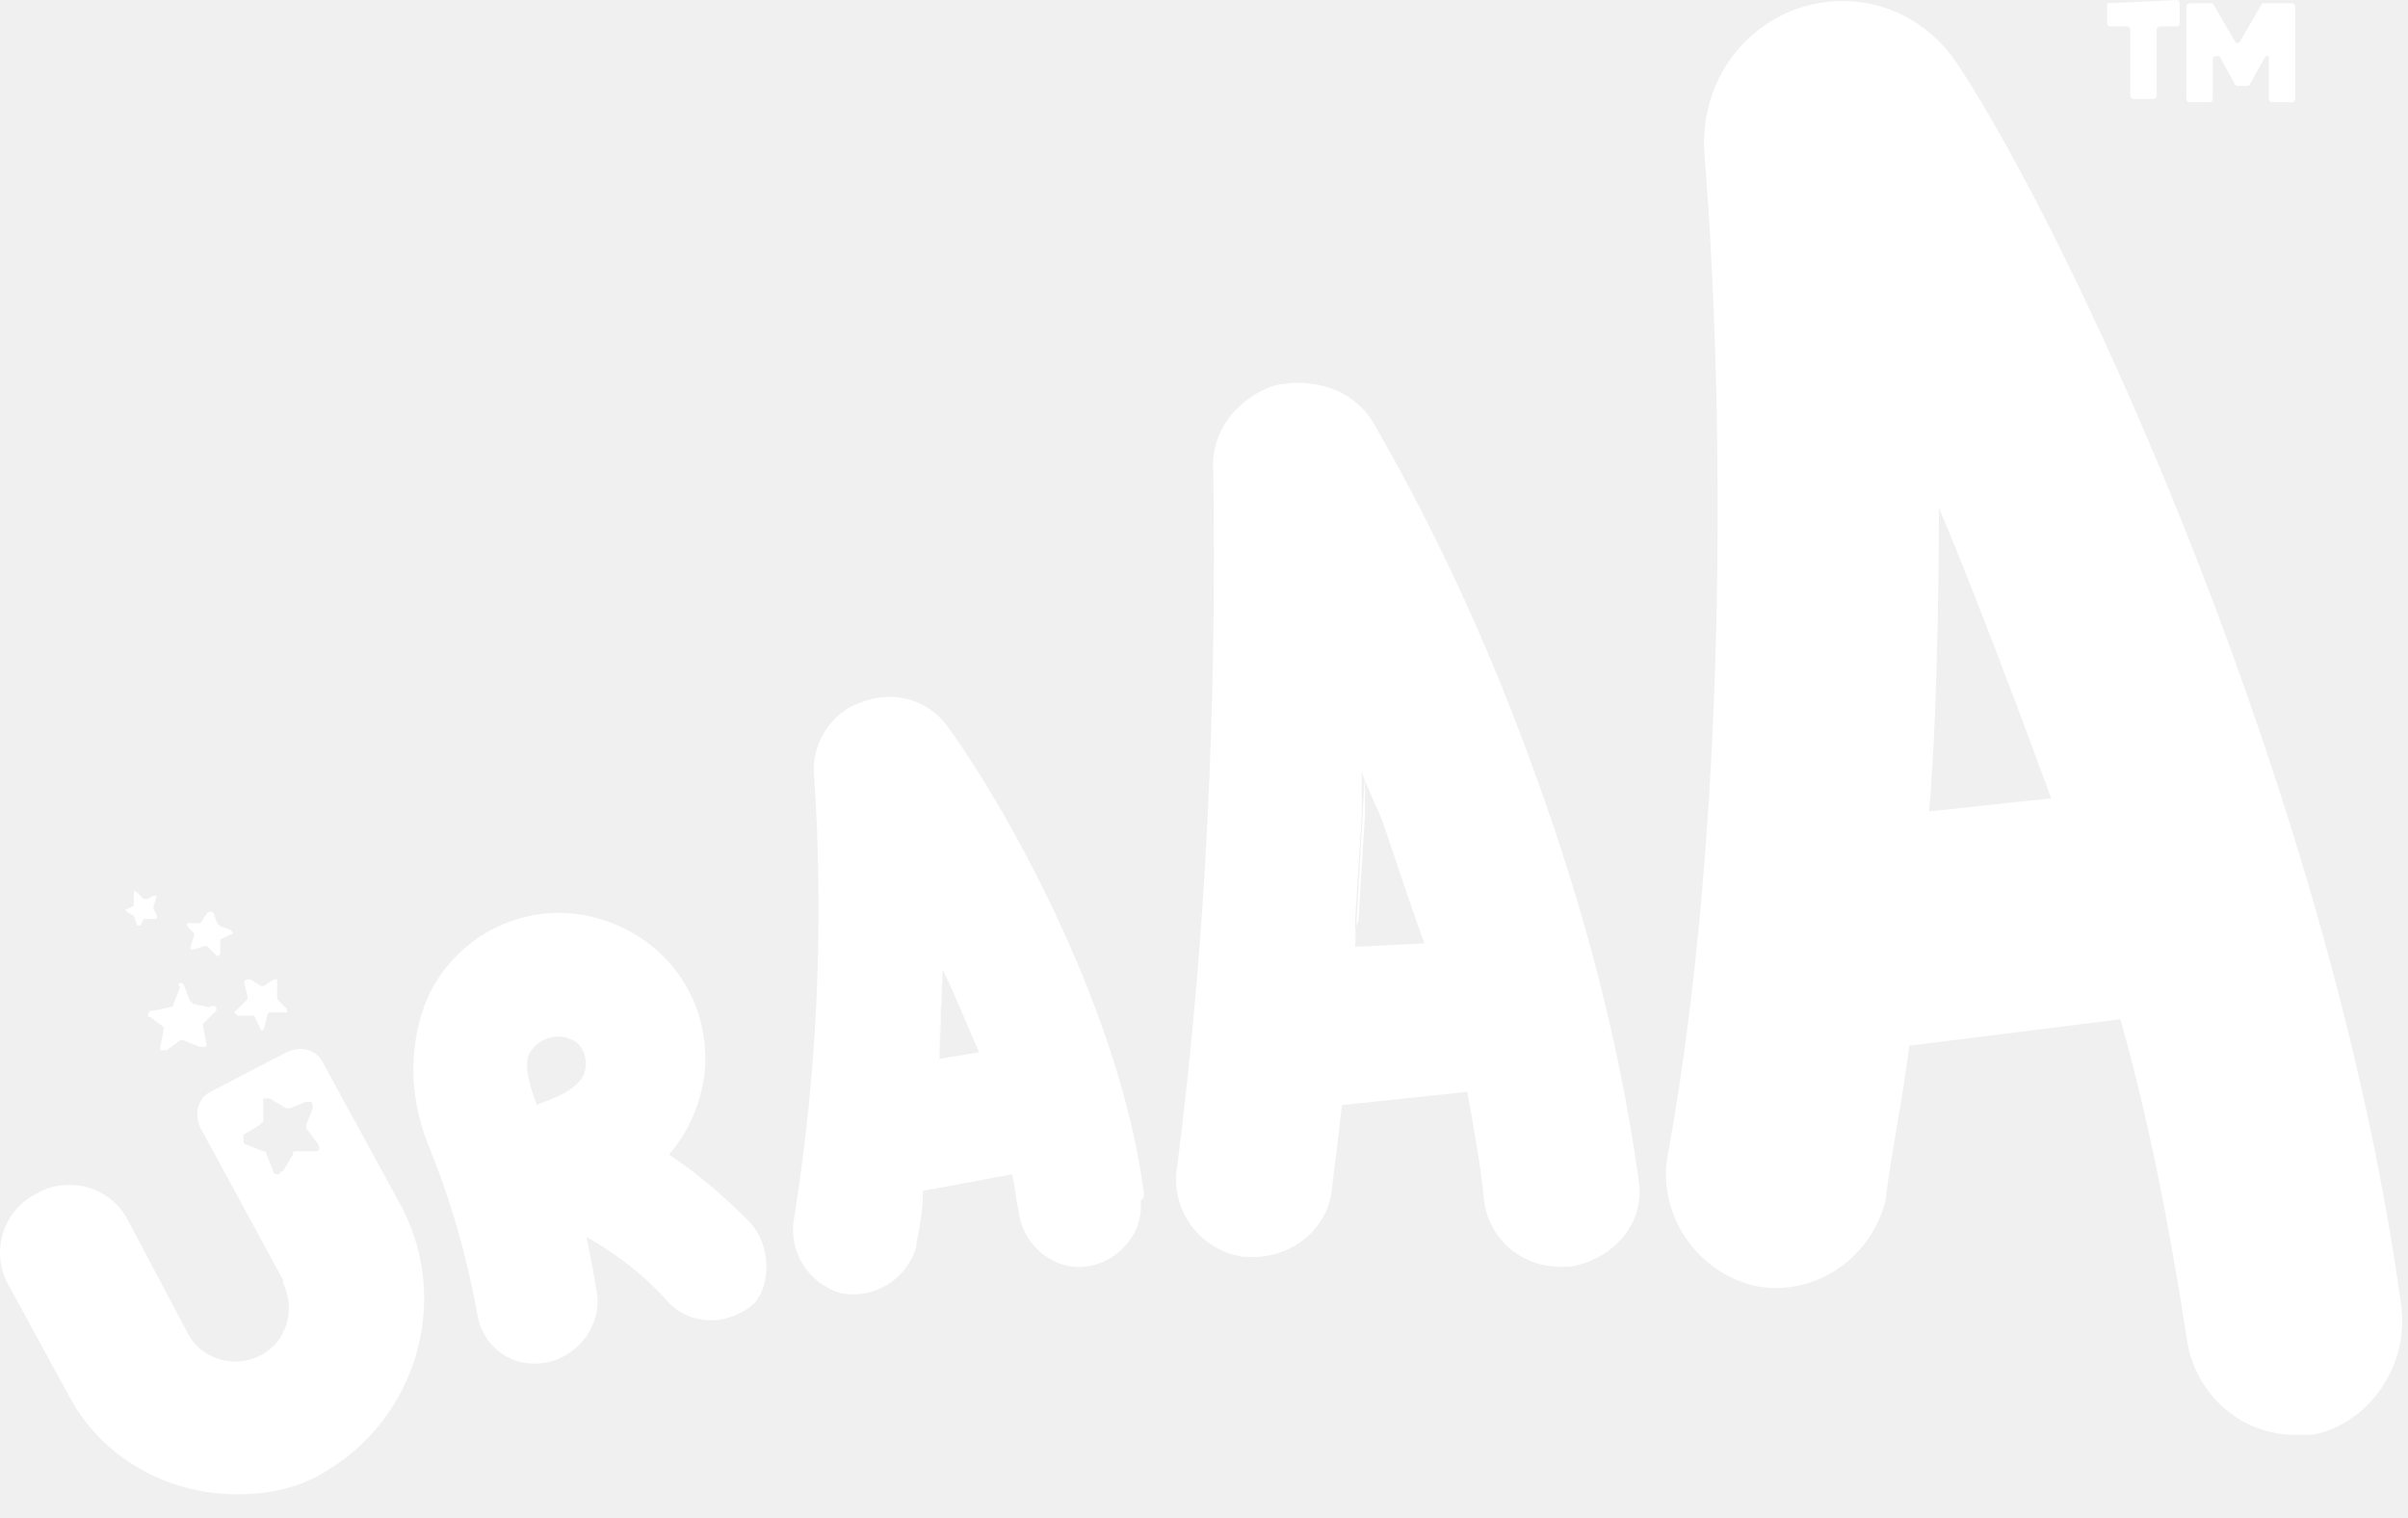
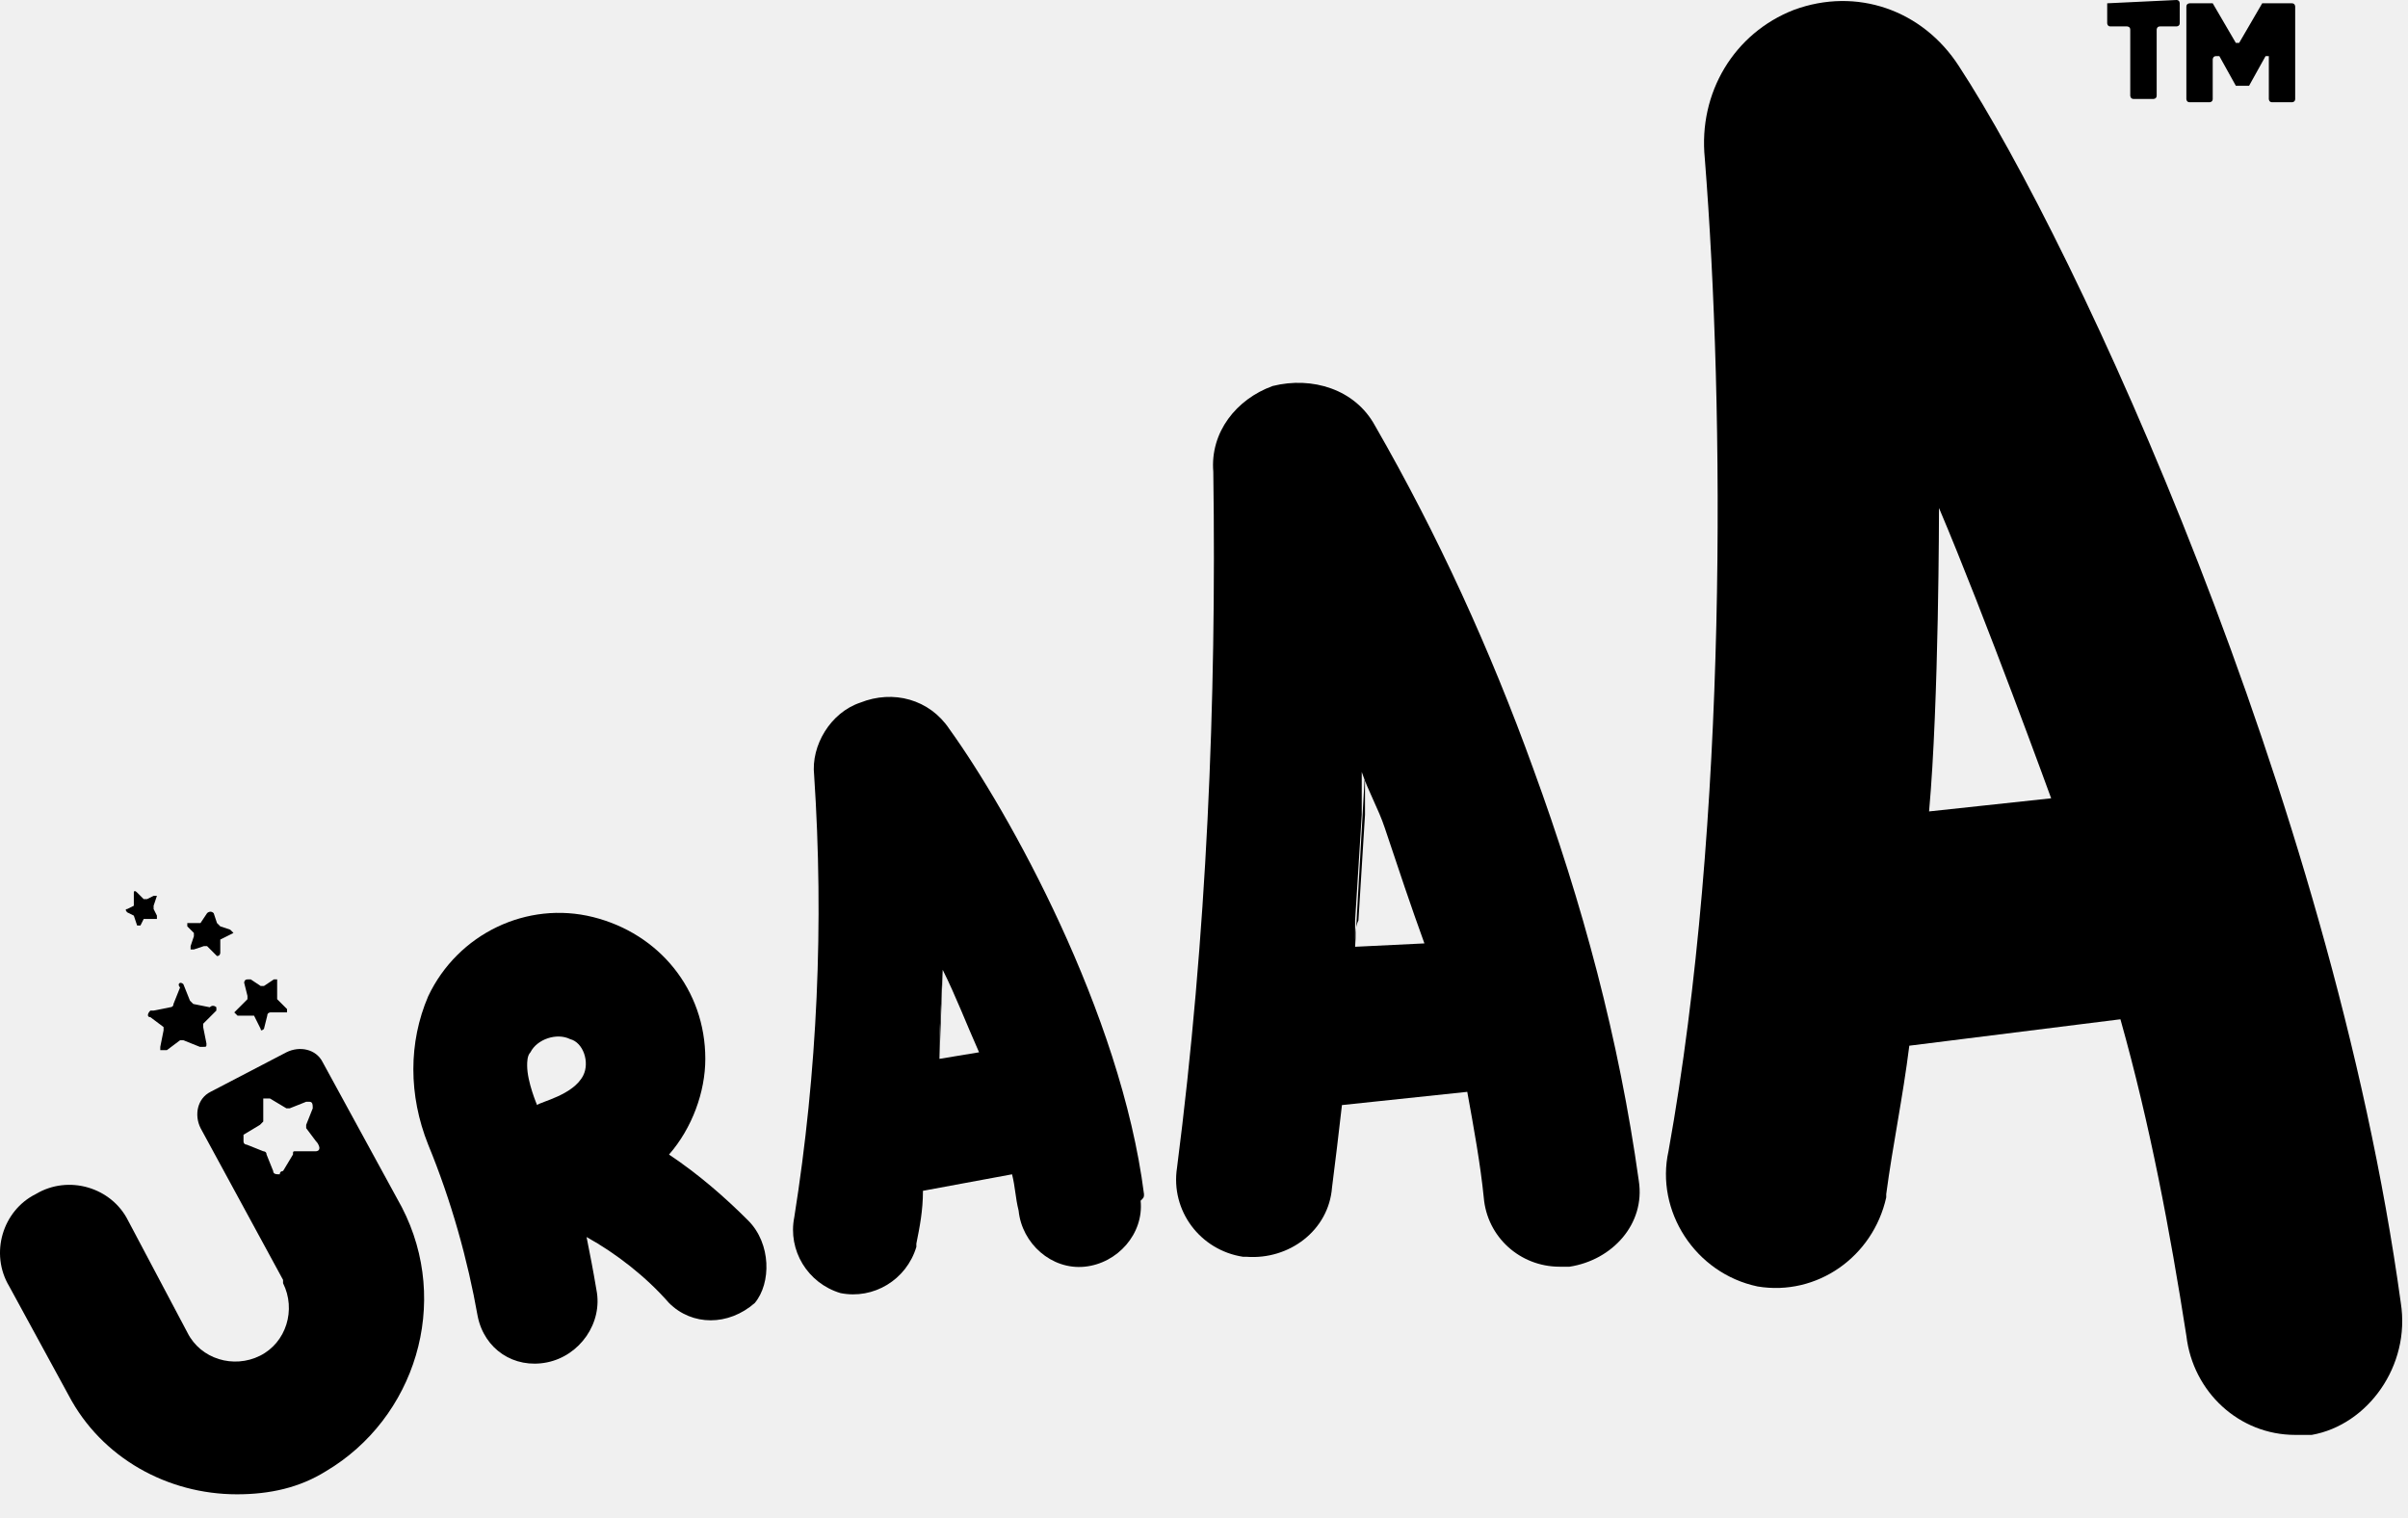
- <svg xmlns="http://www.w3.org/2000/svg" width="73" height="46" viewBox="0 0 73 46" fill="none">
-   <path d="M28.48 32.1C28.48 31.9 28.48 31.7 28.48 31.4L28.58 29.4" fill="white" />
-   <path d="M34.681 36.201C33.981 30.701 30.581 24.6 28.78 22.1C28.18 21.2 27.079 20.901 26.079 21.301C25.179 21.601 24.581 22.6 24.681 23.5C24.981 28 24.779 32.501 24.079 36.901C23.879 37.901 24.48 38.901 25.48 39.201C26.48 39.401 27.48 38.801 27.78 37.801V37.701C27.881 37.201 27.98 36.7 27.98 36.1L30.681 35.6C30.781 36 30.78 36.301 30.88 36.701C30.98 37.701 31.88 38.501 32.88 38.401C33.88 38.301 34.679 37.401 34.579 36.401C34.679 36.301 34.681 36.301 34.681 36.201ZM28.48 32.1V31.401L28.579 29.401C28.979 30.201 29.281 31.001 29.681 31.901L28.48 32.1Z" fill="white" />
-   <path d="M41.081 28.702C41.081 28.402 41.082 28.101 41.182 27.901L41.381 24.702V24.302C41.381 24.002 41.381 23.701 41.381 23.401L41.081 28.702ZM49.682 35.802C49.082 31.502 47.981 27.402 46.481 23.302C45.181 19.702 43.582 16.201 41.682 12.901C41.082 11.801 39.781 11.402 38.581 11.702C37.481 12.102 36.682 13.102 36.782 14.302C36.882 21.302 36.582 28.401 35.682 35.401C35.482 36.701 36.382 37.9 37.682 38.1C37.682 38.1 37.682 38.1 37.782 38.1C39.082 38.2 40.281 37.301 40.381 36.001C40.481 35.201 40.582 34.401 40.682 33.501L44.481 33.1C44.681 34.2 44.881 35.302 44.981 36.302C45.081 37.502 46.082 38.401 47.282 38.401C47.382 38.401 47.481 38.401 47.581 38.401C48.881 38.201 49.882 37.102 49.682 35.802ZM41.081 28.702V27.901L41.282 24.702V24.302V23.401C41.482 24.001 41.781 24.5 41.981 25.1C42.381 26.3 42.782 27.5 43.182 28.6L41.081 28.702Z" fill="white" />
-   <path d="M72.782 39.5C70.682 24.2 62.981 7.5 59.382 2C58.282 0.3 56.282 -0.4 54.382 0.3C52.581 1 51.482 2.8 51.682 4.8C52.282 12.4 52.381 24.9 50.581 34.9C50.181 36.7 51.382 38.6 53.282 39C55.082 39.3 56.782 38.1 57.182 36.3V36.201C57.382 34.701 57.681 33.301 57.882 31.701L64.282 30.9C65.182 34.1 65.782 37.3 66.282 40.5C66.482 42.2 67.881 43.5 69.581 43.5C69.781 43.5 69.881 43.5 70.081 43.5C71.781 43.2 73.082 41.4 72.782 39.5ZM58.481 24.599C58.781 21.299 58.782 15.4 58.782 15.4C60.182 18.7 62.182 24.201 62.182 24.201L58.481 24.599Z" fill="white" />
-   <path d="M12.183 36.6L9.782 32.201C9.582 31.801 9.083 31.701 8.683 31.901L6.382 33.1C5.982 33.3 5.881 33.801 6.081 34.201L8.581 38.801V38.901C8.981 39.701 8.682 40.7 7.882 41.1C7.082 41.5 6.083 41.201 5.683 40.401L3.882 37C3.382 36 2.081 35.601 1.081 36.201C0.081 36.701 -0.318 38 0.282 39L2.081 42.301C3.081 44.201 5.083 45.301 7.183 45.301C8.183 45.301 9.082 45.1 9.882 44.6C12.582 43 13.683 39.5 12.183 36.6ZM9.683 34.801C9.683 34.901 9.581 34.901 9.581 34.901H8.981C8.881 34.901 8.882 34.9 8.882 35L8.581 35.5C8.581 35.5 8.481 35.5 8.481 35.6C8.381 35.6 8.282 35.6 8.282 35.5L8.081 35C8.081 34.9 7.981 34.901 7.981 34.901L7.481 34.701C7.481 34.701 7.382 34.7 7.382 34.6C7.382 34.5 7.382 34.401 7.382 34.401L7.882 34.1L7.981 34V33.401V33.301H8.081H8.183L8.683 33.6C8.683 33.6 8.682 33.6 8.782 33.6L9.282 33.401H9.382C9.482 33.401 9.481 33.5 9.481 33.6L9.282 34.1V34.201L9.581 34.6C9.681 34.7 9.683 34.801 9.683 34.801Z" fill="white" />
-   <path d="M5.559 29.836L5.759 30.336L5.859 30.436L6.359 30.536C6.459 30.436 6.559 30.536 6.559 30.536V30.636L6.159 31.036V31.136L6.259 31.636C6.259 31.736 6.259 31.736 6.159 31.736H6.059L5.559 31.536H5.459L5.059 31.836C4.959 31.836 4.959 31.836 4.859 31.836V31.736L4.959 31.236V31.136L4.559 30.836C4.459 30.836 4.459 30.736 4.559 30.636C4.559 30.636 4.559 30.636 4.659 30.636L5.159 30.536C5.159 30.536 5.259 30.536 5.259 30.436L5.459 29.936C5.359 29.836 5.459 29.736 5.559 29.836Z" fill="white" />
-   <path d="M8.702 30.591V30.691C8.702 30.691 8.702 30.691 8.602 30.691H8.202C8.202 30.691 8.102 30.691 8.102 30.791L8.002 31.191C8.002 31.191 7.902 31.291 7.902 31.191L7.702 30.791C7.702 30.791 7.702 30.791 7.602 30.791H7.202L7.102 30.691L7.502 30.291C7.502 30.291 7.502 30.291 7.502 30.191L7.402 29.791C7.402 29.791 7.402 29.691 7.502 29.691C7.502 29.691 7.502 29.691 7.602 29.691L7.902 29.891H8.002L8.302 29.691H8.402C8.402 29.691 8.402 29.691 8.402 29.791V30.191V30.291L8.702 30.591Z" fill="white" />
-   <path d="M6.478 27.683L6.578 27.983C6.578 27.983 6.578 27.983 6.678 28.083L6.978 28.183L7.078 28.283L6.678 28.483C6.678 28.483 6.678 28.483 6.678 28.583V28.883C6.678 28.883 6.678 28.983 6.578 28.983L6.278 28.683C6.278 28.683 6.278 28.683 6.178 28.683L5.878 28.783H5.778C5.778 28.783 5.778 28.783 5.778 28.683L5.878 28.383V28.283L5.678 28.083V27.983H5.978H6.078L6.278 27.683C6.278 27.683 6.378 27.583 6.478 27.683C6.478 27.683 6.378 27.683 6.478 27.683Z" fill="white" />
-   <path d="M4.157 27.058L4.357 27.258C4.357 27.258 4.357 27.258 4.457 27.258L4.657 27.158H4.757L4.657 27.458C4.657 27.458 4.657 27.458 4.657 27.558L4.757 27.758V27.858H4.457C4.457 27.858 4.457 27.858 4.357 27.858L4.257 28.058H4.157L4.057 27.758L3.857 27.658C3.857 27.658 3.757 27.558 3.857 27.558L4.057 27.458C4.057 27.458 4.057 27.458 4.057 27.358V27.058C4.057 27.058 4.057 26.958 4.157 27.058C4.157 27.058 4.157 26.958 4.157 27.058Z" fill="white" />
-   <path d="M63.881 0.1V0.701C63.881 0.701 63.88 0.801 63.98 0.801H64.481C64.481 0.801 64.58 0.8 64.58 0.9V2.9C64.58 2.9 64.582 3 64.682 3H65.281C65.281 3 65.381 3 65.381 2.9V0.9C65.381 0.9 65.38 0.801 65.481 0.801H65.981C65.981 0.801 66.08 0.801 66.08 0.701V0.1C66.08 0.1 66.081 0 65.981 0L63.881 0.1Z" fill="white" />
-   <path d="M68.58 0.1L67.881 1.301H67.781L67.08 0.1H66.381C66.381 0.1 66.281 0.101 66.281 0.201V3C66.281 3 66.281 3.1 66.381 3.1H66.981C66.981 3.1 67.08 3.1 67.08 3V1.801C67.08 1.801 67.082 1.701 67.182 1.701C67.182 1.701 67.181 1.701 67.281 1.701L67.781 2.6C67.781 2.6 67.781 2.6 67.881 2.6H68.08C68.08 2.6 68.082 2.6 68.182 2.6L68.682 1.701H68.781C68.781 1.701 68.781 1.701 68.781 1.801V3C68.781 3 68.781 3.1 68.881 3.1H69.481C69.481 3.1 69.58 3.1 69.58 3V0.201C69.58 0.201 69.581 0.1 69.481 0.1H68.58C68.58 0.1 68.68 0.1 68.58 0.1Z" fill="white" />
-   <path d="M22.682 37.001C21.982 36.301 21.182 35.601 20.282 35.001C20.982 34.201 21.382 33.101 21.382 32.101C21.382 30.001 19.981 28.302 17.981 27.802C15.981 27.302 13.881 28.302 12.981 30.202C12.381 31.602 12.381 33.202 12.981 34.702C13.681 36.402 14.181 38.201 14.481 39.901C14.681 40.901 15.581 41.502 16.581 41.302C17.581 41.102 18.281 40.101 18.081 39.101C17.981 38.501 17.882 38.001 17.782 37.501C18.682 38.001 19.582 38.701 20.282 39.501C20.982 40.201 22.082 40.201 22.882 39.501C23.382 38.901 23.382 37.701 22.682 37.001ZM17.682 32.601C17.382 33.201 16.382 33.401 16.282 33.501C16.282 33.501 15.981 32.802 15.981 32.302C15.981 32.202 15.981 32.001 16.081 31.901C16.281 31.501 16.882 31.301 17.282 31.501C17.682 31.601 17.882 32.201 17.682 32.601Z" fill="white" />
+ <svg xmlns="http://www.w3.org/2000/svg" viewBox="0 0 73 46">
+   <path d="M28.48 32.1C28.48 31.9 28.48 31.7 28.48 31.4L28.58 29.4" />
+   <path d="M34.681 36.201C33.981 30.701 30.581 24.6 28.78 22.1C28.18 21.2 27.079 20.901 26.079 21.301C25.179 21.601 24.581 22.6 24.681 23.5C24.981 28 24.779 32.501 24.079 36.901C23.879 37.901 24.48 38.901 25.48 39.201C26.48 39.401 27.48 38.801 27.78 37.801V37.701C27.881 37.201 27.98 36.7 27.98 36.1L30.681 35.6C30.781 36 30.78 36.301 30.88 36.701C30.98 37.701 31.88 38.501 32.88 38.401C33.88 38.301 34.679 37.401 34.579 36.401C34.679 36.301 34.681 36.301 34.681 36.201ZM28.48 32.1V31.401L28.579 29.401C28.979 30.201 29.281 31.001 29.681 31.901L28.48 32.1Z" />
+   <path d="M41.081 28.702C41.081 28.402 41.082 28.101 41.182 27.901L41.381 24.702V24.302C41.381 24.002 41.381 23.701 41.381 23.401L41.081 28.702ZM49.682 35.802C49.082 31.502 47.981 27.402 46.481 23.302C45.181 19.702 43.582 16.201 41.682 12.901C41.082 11.801 39.781 11.402 38.581 11.702C37.481 12.102 36.682 13.102 36.782 14.302C36.882 21.302 36.582 28.401 35.682 35.401C35.482 36.701 36.382 37.9 37.682 38.1C37.682 38.1 37.682 38.1 37.782 38.1C39.082 38.2 40.281 37.301 40.381 36.001C40.481 35.201 40.582 34.401 40.682 33.501L44.481 33.1C44.681 34.2 44.881 35.302 44.981 36.302C45.081 37.502 46.082 38.401 47.282 38.401C47.382 38.401 47.481 38.401 47.581 38.401C48.881 38.201 49.882 37.102 49.682 35.802ZM41.081 28.702V27.901L41.282 24.702V24.302V23.401C41.482 24.001 41.781 24.5 41.981 25.1C42.381 26.3 42.782 27.5 43.182 28.6L41.081 28.702Z" />
+   <path d="M72.782 39.5C70.682 24.2 62.981 7.5 59.382 2C58.282 0.3 56.282 -0.4 54.382 0.3C52.581 1 51.482 2.8 51.682 4.8C52.282 12.4 52.381 24.9 50.581 34.9C50.181 36.7 51.382 38.6 53.282 39C55.082 39.3 56.782 38.1 57.182 36.3V36.201C57.382 34.701 57.681 33.301 57.882 31.701L64.282 30.9C65.182 34.1 65.782 37.3 66.282 40.5C66.482 42.2 67.881 43.5 69.581 43.5C69.781 43.5 69.881 43.5 70.081 43.5C71.781 43.2 73.082 41.4 72.782 39.5ZM58.481 24.599C58.781 21.299 58.782 15.4 58.782 15.4C60.182 18.7 62.182 24.201 62.182 24.201L58.481 24.599Z" />
+   <path d="M12.183 36.6L9.782 32.201C9.582 31.801 9.083 31.701 8.683 31.901L6.382 33.1C5.982 33.3 5.881 33.801 6.081 34.201L8.581 38.801V38.901C8.981 39.701 8.682 40.7 7.882 41.1C7.082 41.5 6.083 41.201 5.683 40.401L3.882 37C3.382 36 2.081 35.601 1.081 36.201C0.081 36.701 -0.318 38 0.282 39L2.081 42.301C3.081 44.201 5.083 45.301 7.183 45.301C8.183 45.301 9.082 45.1 9.882 44.6C12.582 43 13.683 39.5 12.183 36.6ZM9.683 34.801C9.683 34.901 9.581 34.901 9.581 34.901H8.981C8.881 34.901 8.882 34.9 8.882 35L8.581 35.5C8.581 35.5 8.481 35.5 8.481 35.6C8.381 35.6 8.282 35.6 8.282 35.5L8.081 35C8.081 34.9 7.981 34.901 7.981 34.901L7.481 34.701C7.481 34.701 7.382 34.7 7.382 34.6C7.382 34.5 7.382 34.401 7.382 34.401L7.882 34.1L7.981 34V33.401V33.301H8.081H8.183L8.683 33.6C8.683 33.6 8.682 33.6 8.782 33.6L9.282 33.401H9.382C9.482 33.401 9.481 33.5 9.481 33.6L9.282 34.1V34.201L9.581 34.6C9.681 34.7 9.683 34.801 9.683 34.801Z" />
+   <path d="M5.559 29.836L5.759 30.336L5.859 30.436L6.359 30.536C6.459 30.436 6.559 30.536 6.559 30.536V30.636L6.159 31.036V31.136L6.259 31.636C6.259 31.736 6.259 31.736 6.159 31.736H6.059L5.559 31.536H5.459L5.059 31.836C4.959 31.836 4.959 31.836 4.859 31.836V31.736L4.959 31.236V31.136L4.559 30.836C4.459 30.836 4.459 30.736 4.559 30.636C4.559 30.636 4.559 30.636 4.659 30.636L5.159 30.536C5.159 30.536 5.259 30.536 5.259 30.436L5.459 29.936C5.359 29.836 5.459 29.736 5.559 29.836Z" />
+   <path d="M8.702 30.591V30.691C8.702 30.691 8.702 30.691 8.602 30.691H8.202C8.202 30.691 8.102 30.691 8.102 30.791L8.002 31.191C8.002 31.191 7.902 31.291 7.902 31.191L7.702 30.791C7.702 30.791 7.702 30.791 7.602 30.791H7.202L7.102 30.691L7.502 30.291C7.502 30.291 7.502 30.291 7.502 30.191L7.402 29.791C7.402 29.791 7.402 29.691 7.502 29.691C7.502 29.691 7.502 29.691 7.602 29.691L7.902 29.891H8.002L8.302 29.691H8.402C8.402 29.691 8.402 29.691 8.402 29.791V30.191V30.291L8.702 30.591Z" />
+   <path d="M6.478 27.683L6.578 27.983C6.578 27.983 6.578 27.983 6.678 28.083L6.978 28.183L7.078 28.283L6.678 28.483C6.678 28.483 6.678 28.483 6.678 28.583V28.883C6.678 28.883 6.678 28.983 6.578 28.983L6.278 28.683C6.278 28.683 6.278 28.683 6.178 28.683L5.878 28.783H5.778C5.778 28.783 5.778 28.783 5.778 28.683L5.878 28.383V28.283L5.678 28.083V27.983H5.978H6.078L6.278 27.683C6.278 27.683 6.378 27.583 6.478 27.683C6.478 27.683 6.378 27.683 6.478 27.683Z" />
+   <path d="M4.157 27.058L4.357 27.258C4.357 27.258 4.357 27.258 4.457 27.258L4.657 27.158H4.757L4.657 27.458C4.657 27.458 4.657 27.458 4.657 27.558L4.757 27.758V27.858H4.457C4.457 27.858 4.457 27.858 4.357 27.858L4.257 28.058H4.157L4.057 27.758L3.857 27.658C3.857 27.658 3.757 27.558 3.857 27.558L4.057 27.458C4.057 27.458 4.057 27.458 4.057 27.358V27.058C4.057 27.058 4.057 26.958 4.157 27.058C4.157 27.058 4.157 26.958 4.157 27.058Z" />
+   <path d="M63.881 0.1V0.701C63.881 0.701 63.88 0.801 63.98 0.801H64.481C64.481 0.801 64.58 0.8 64.58 0.9V2.9C64.58 2.9 64.582 3 64.682 3H65.281C65.281 3 65.381 3 65.381 2.9V0.9C65.381 0.9 65.38 0.801 65.481 0.801H65.981C65.981 0.801 66.08 0.801 66.08 0.701V0.1C66.08 0.1 66.081 0 65.981 0L63.881 0.1Z" />
+   <path d="M68.58 0.1L67.881 1.301H67.781L67.08 0.1H66.381C66.381 0.1 66.281 0.101 66.281 0.201V3C66.281 3 66.281 3.1 66.381 3.1H66.981C66.981 3.1 67.08 3.1 67.08 3V1.801C67.08 1.801 67.082 1.701 67.182 1.701C67.182 1.701 67.181 1.701 67.281 1.701L67.781 2.6C67.781 2.6 67.781 2.6 67.881 2.6H68.08C68.08 2.6 68.082 2.6 68.182 2.6L68.682 1.701H68.781C68.781 1.701 68.781 1.701 68.781 1.801V3C68.781 3 68.781 3.1 68.881 3.1H69.481C69.481 3.1 69.58 3.1 69.58 3V0.201C69.58 0.201 69.581 0.1 69.481 0.1H68.58C68.58 0.1 68.68 0.1 68.58 0.1Z" />
+   <path d="M22.682 37.001C21.982 36.301 21.182 35.601 20.282 35.001C20.982 34.201 21.382 33.101 21.382 32.101C21.382 30.001 19.981 28.302 17.981 27.802C15.981 27.302 13.881 28.302 12.981 30.202C12.381 31.602 12.381 33.202 12.981 34.702C13.681 36.402 14.181 38.201 14.481 39.901C14.681 40.901 15.581 41.502 16.581 41.302C17.581 41.102 18.281 40.101 18.081 39.101C17.981 38.501 17.882 38.001 17.782 37.501C18.682 38.001 19.582 38.701 20.282 39.501C20.982 40.201 22.082 40.201 22.882 39.501C23.382 38.901 23.382 37.701 22.682 37.001ZM17.682 32.601C17.382 33.201 16.382 33.401 16.282 33.501C16.282 33.501 15.981 32.802 15.981 32.302C15.981 32.202 15.981 32.001 16.081 31.901C16.281 31.501 16.882 31.301 17.282 31.501C17.682 31.601 17.882 32.201 17.682 32.601Z" />
</svg>
